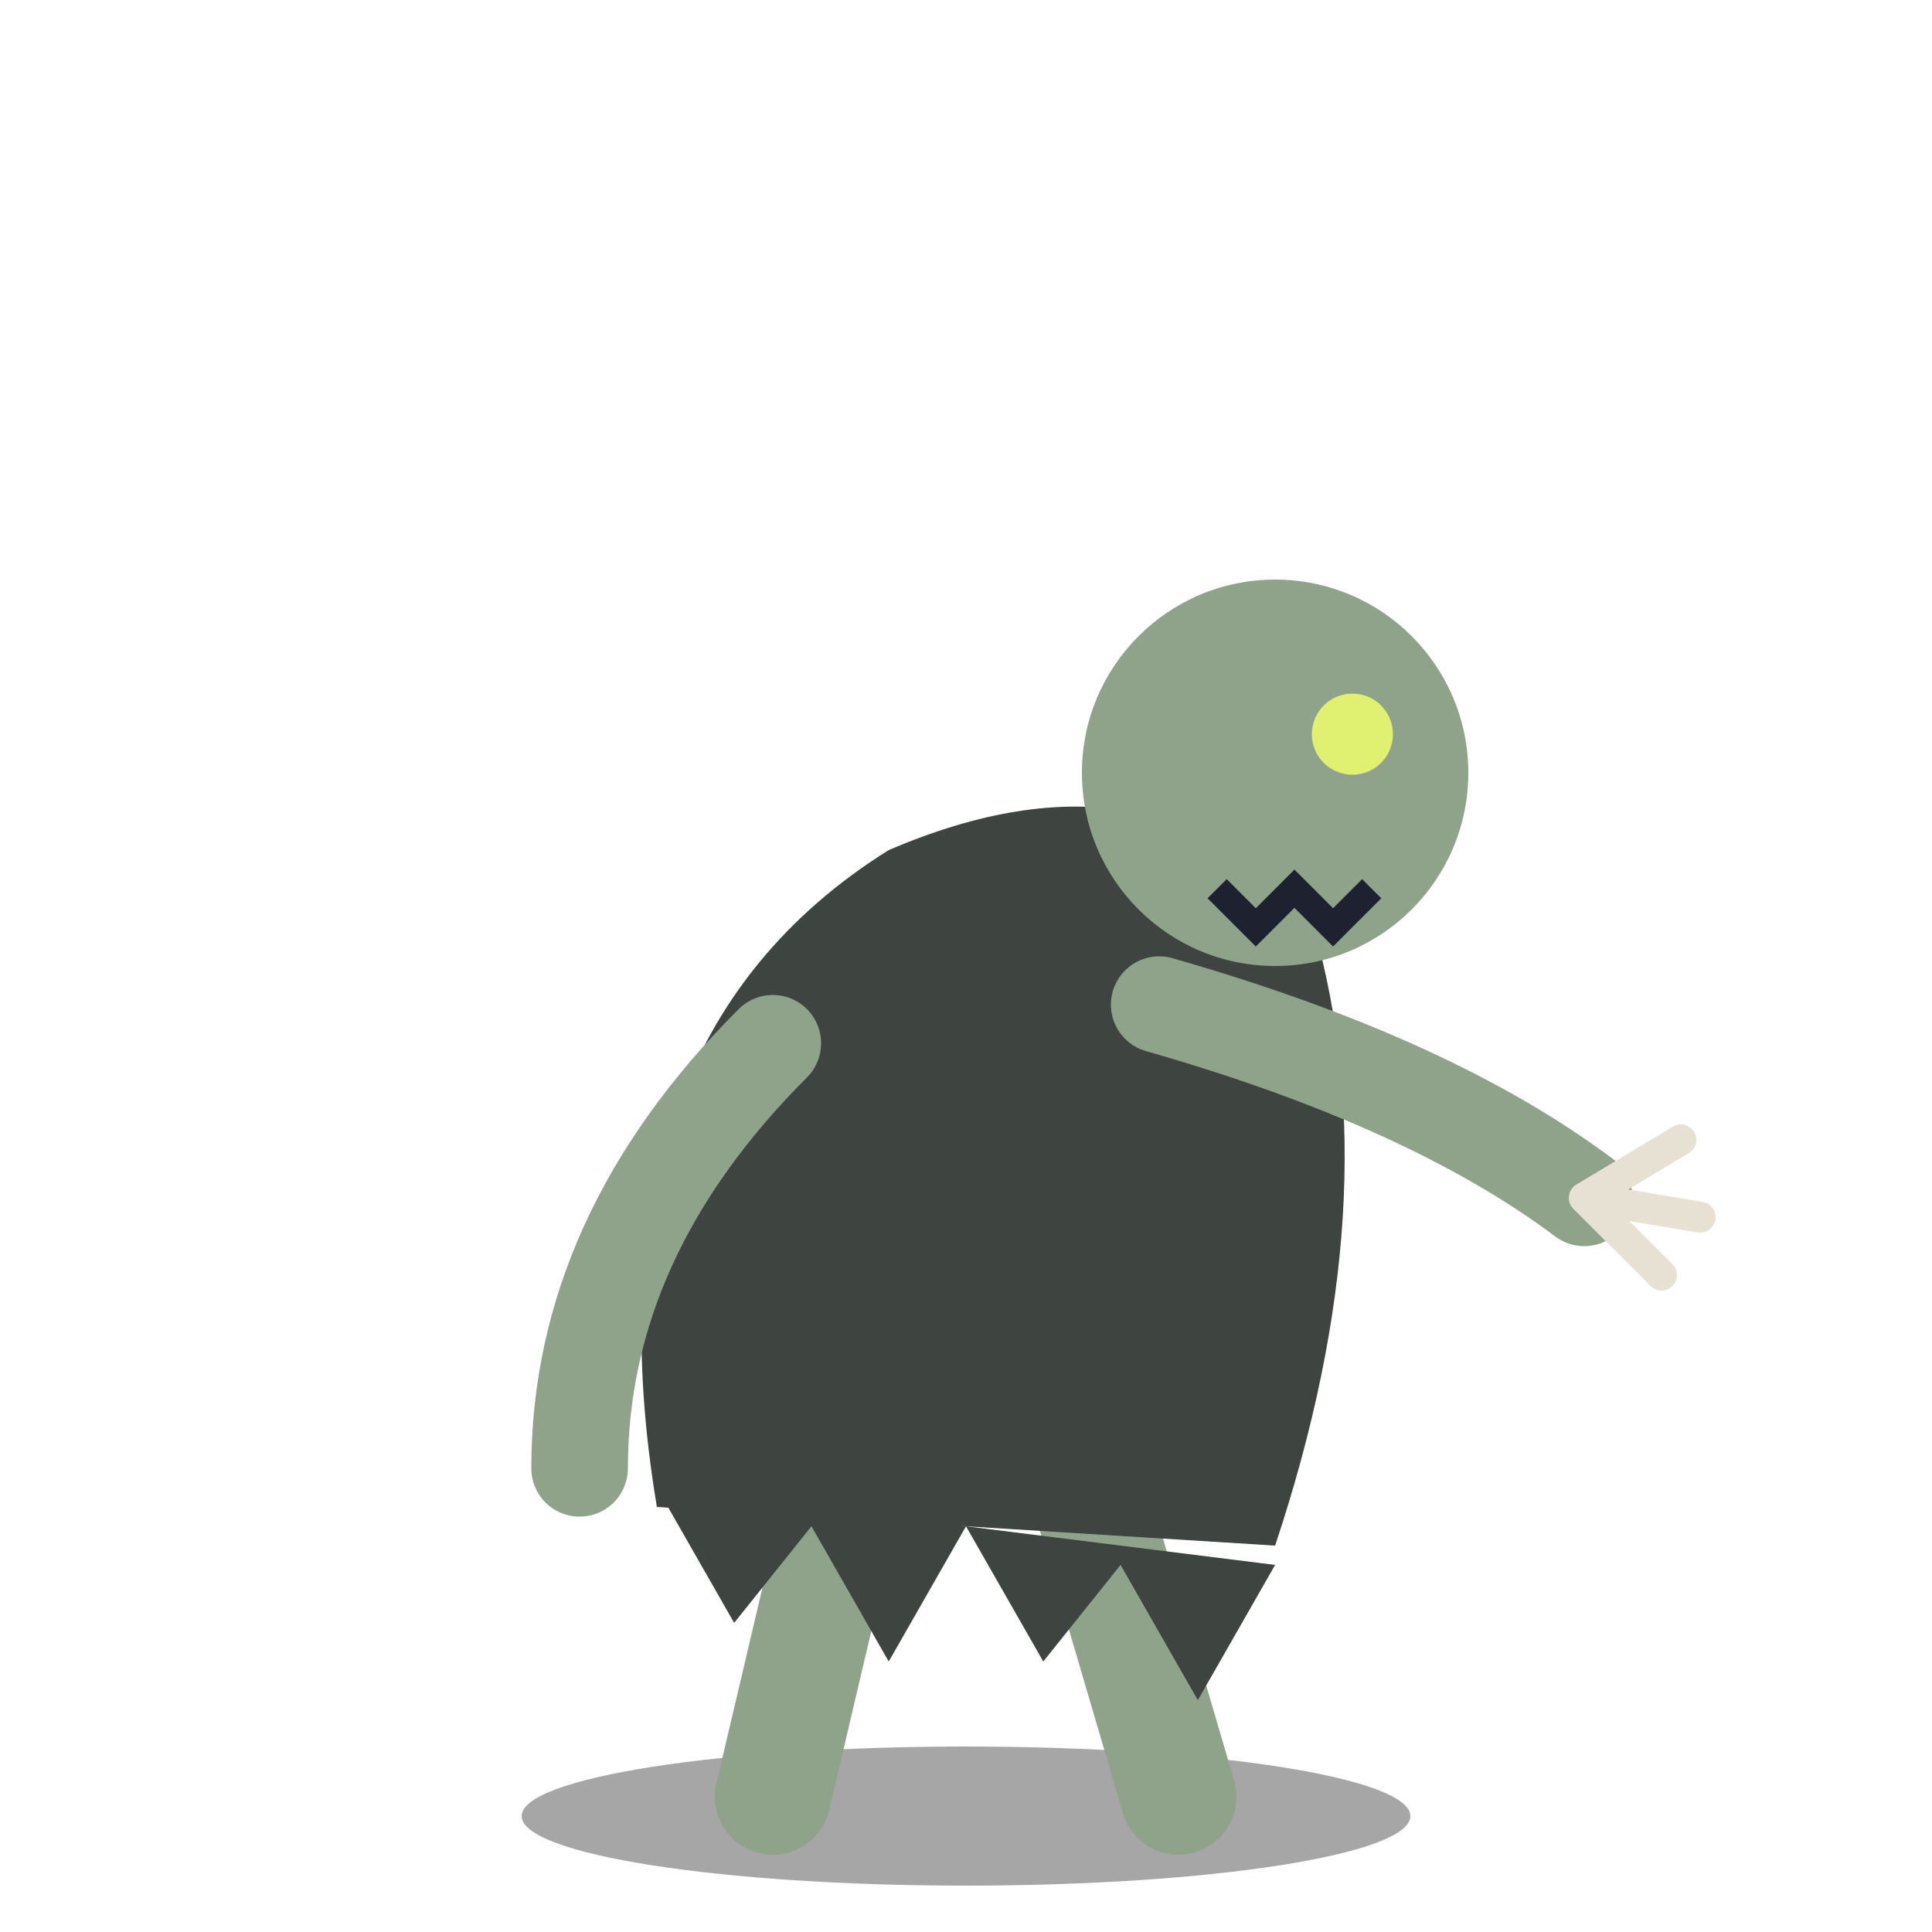
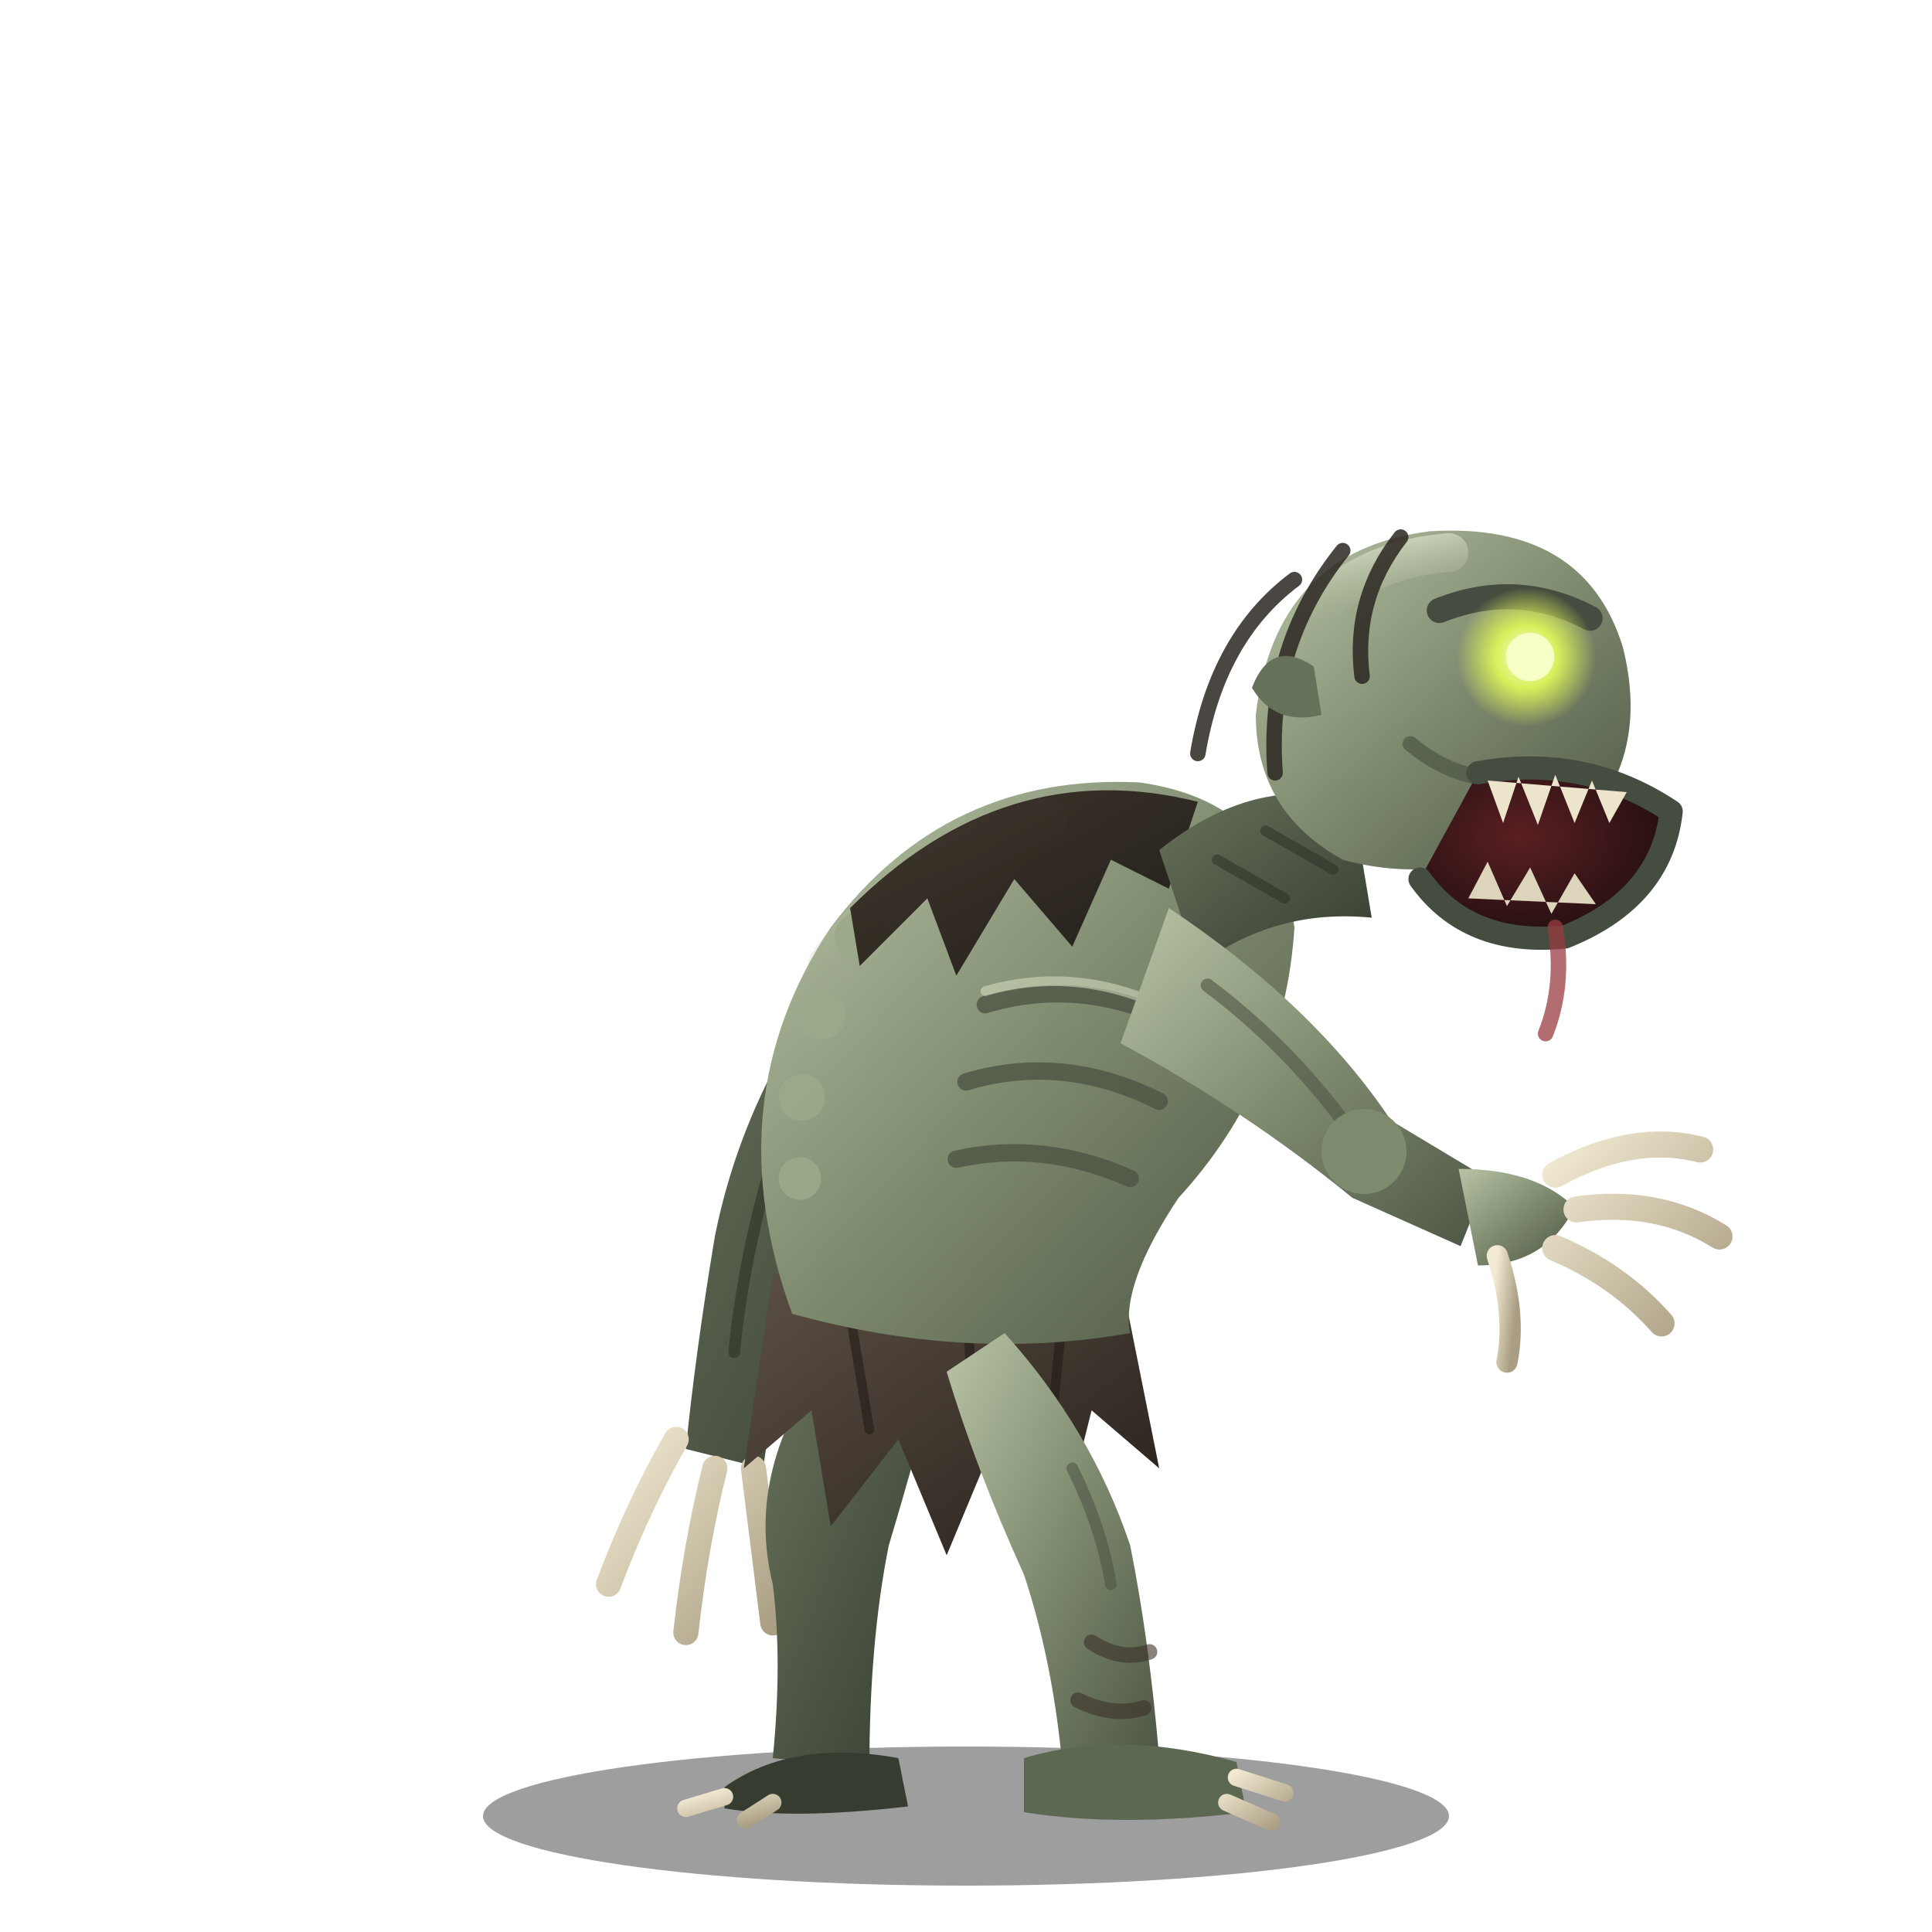
<svg xmlns="http://www.w3.org/2000/svg" viewBox="0 0 100 100" width="512" height="512">
-   <ellipse cx="50" cy="94" rx="23" ry="3.6" fill="#000" opacity=".35" />
-   <path d="M44 76 L40 93 M56 76 L61 93" stroke="#8fa38a" stroke-width="6" stroke-linecap="round" />
-   <path d="M34 78 Q30 54 46 44 Q60 38 68 48 Q72 62 66 80 Z" fill="#3e4440" />
-   <path d="M34 77 l4 7 l4 -5 l4 7 l4 -7 l4 7 l4 -5 l4 7 l4 -7" fill="#3e4440" />
-   <path d="M40 54 Q30 64 30 76" stroke="#8fa38a" stroke-width="5" fill="none" stroke-linecap="round" />
-   <circle cx="66" cy="40" r="10" fill="#8fa38a" />
-   <path d="M58 33 q-4 6 -2 12 M62 31 q-3 6 -1 12" stroke="none" stroke-width="1.6" fill="none" />
-   <circle cx="70" cy="38" r="2.1" fill="#e0f070" />
-   <path d="M63 46 l2 2 l2 -2 l2 2 l2 -2" stroke="#1d2130" stroke-width="1.4" fill="none" />
-   <path d="M60 52 Q74 56 82 62" stroke="#8fa38a" stroke-width="5" fill="none" stroke-linecap="round" />
-   <path d="M82 62 l5 -3 M82 62 l6 1 M82 62 l4 4" stroke="#e6e1d3" stroke-width="1.6" stroke-linecap="round" />
+   <defs>
+     <linearGradient id="cg-skin" x1="0" y1="0" x2="1" y2="1">
+       <stop offset="0" stop-color="#b9c4a6" />
+       <stop offset=".5" stop-color="#7f8b6f" />
+       <stop offset="1" stop-color="#4c5543" />
+     </linearGradient>
+     <linearGradient id="cg-skinD" x1="0" y1="0" x2="1" y2="1">
+       <stop offset="0" stop-color="#66715a" />
+       <stop offset="1" stop-color="#363d30" />
+     </linearGradient>
+     <linearGradient id="cg-skinH" x1="0" y1="0" x2=".4" y2="1">
+       <stop offset="0" stop-color="#dfe6cc" />
+       <stop offset="1" stop-color="#9aa686" stop-opacity="0" />
+     </linearGradient>
+     <linearGradient id="cg-rag" x1="0" y1="0" x2="1" y2="1">
+       <stop offset="0" stop-color="#5e5246" />
+       <stop offset=".55" stop-color="#3f362e" />
+       <stop offset="1" stop-color="#26201b" />
+     </linearGradient>
+     <linearGradient id="cg-ragD" x1="0" y1="0" x2="1" y2="1">
+       <stop offset="0" stop-color="#3a3129" />
+       <stop offset="1" stop-color="#1e1915" />
+     </linearGradient>
+     <linearGradient id="cg-nail" x1="0" y1="0" x2="1" y2="1">
+       <stop offset="0" stop-color="#f2ead2" />
+       <stop offset="1" stop-color="#a99e82" />
+     </linearGradient>
+     <radialGradient id="cg-eye" cx=".5" cy=".5" r=".5">
+       <stop offset="0" stop-color="#fbffd6" />
+       <stop offset=".45" stop-color="#d9ef5a" />
+       <stop offset="1" stop-color="#d9ef5a" stop-opacity="0" />
+     </radialGradient>
+     <radialGradient id="cg-maw" cx=".4" cy=".4" r=".7">
+       <stop offset="0" stop-color="#5a1f22" />
+       <stop offset="1" stop-color="#1c0d0e" />
+     </radialGradient>
+   </defs>
+   <ellipse cx="50" cy="94" rx="25" ry="3.6" fill="#000" opacity=".38" />
+   <g stroke-linejoin="round" stroke-linecap="round">
+     <path d="M47 46 Q39 54 37 64 Q36 70 35.5 75 L39.5 76 Q40.5 69 42.5 63 Q45.5 55 51 50 Z" fill="url(#cg-skinD)" />
+     <path d="M40 60 Q38.5 65 38 70" stroke="#2c3226" stroke-width=".6" fill="none" opacity=".6" />
+     <path d="M35 74.5 Q33 78 31.5 82 M37 76 Q36 80 35.5 84.5 M39 76 Q39.5 80 40 84" stroke="url(#cg-nail)" stroke-width="1.3" fill="none" />
+     <path d="M43 70 Q38.5 76 40 82 Q40.5 86 40 91 L45 91.5 Q45 85 46 80 Q47.5 75 48.5 71 Z" fill="url(#cg-skinD)" />
+     <path d="M37.5 92.5 Q41 90 46.5 91 L47 93.5 Q41 94.2 37.5 93.6 Z" fill="#363d30" />
+     <path d="M37.5 93 L35.5 93.6 M40 93.3 L38.6 94.2" stroke="url(#cg-nail)" stroke-width=".9" />
+     <path d="M40 66 Q48 63 58 66 L60 76 L56.5 73 L55 79 L51.5 74.5 L49 80.5 L46.5 74.5 L43 79 L42 73 L38.5 76 Z" fill="url(#cg-rag)" />
+     <path d="M44 68 L45 74 M50 67.5 L50.5 74 M55 68 L54.5 73" stroke="#211b16" stroke-width=".5" opacity=".6" />
+     <path d="M41 68 Q37 57 43 48 Q49 40 59 40.5 Q66 41.5 67 48 Q66.5 56 61 62 Q58 66.5 58.5 69 Q50 70.5 41 68 Z" fill="url(#cg-skin)" />
+     <path d="M43 50 Q47 44.5 54 42.5" stroke="url(#cg-skinH)" stroke-width="2.4" fill="none" opacity=".75" />
+     <g fill="#9ba88a" opacity=".9">
+       <circle cx="44.5" cy="48.5" r="1.3" />
+       <circle cx="42.5" cy="52.5" r="1.3" />
+       <circle cx="41.5" cy="56.8" r="1.2" />
+       <circle cx="41.4" cy="61" r="1.1" />
+     </g>
+     <path d="M51 52 Q56 50.5 61 53 M50 56 Q55 54.5 60 57 M49.5 60 Q54 59 58.5 61" stroke="#4c5543" stroke-width=".9" fill="none" opacity=".8" />
+     <path d="M51 51.3 Q55.5 50 60 52" stroke="#d7e0c3" stroke-width=".5" fill="none" opacity=".55" />
+     <path d="M44 47 Q52 39 62 41.5 L60.5 46 L57.5 44.5 L55.5 49 L52.5 45.5 L49.5 50.5 L48 46.5 L44.5 50 Z" fill="url(#cg-ragD)" opacity=".95" />
+     <path d="M52 69 Q56.5 74 58.5 80 Q59.5 85 60 91 L55 91.5 Q54.5 86 53 81.5 Q50.5 76 49 71 Z" fill="url(#cg-skin)" />
+     <path d="M55.5 76 Q57 79 57.5 82" stroke="#4c5543" stroke-width=".6" fill="none" opacity=".6" />
+     <path d="M53 91 Q58 89.5 64 91.2 L64.5 93.8 Q58 94.6 53 93.8 Z" fill="#5d6852" />
+     <path d="M64 92 L66.5 92.8 M63.5 93.3 L65.8 94.3" stroke="url(#cg-nail)" stroke-width=".9" />
+     <path d="M60 44 Q65 40 70 41.5 L71 47.5 Q66 47 62 50 Z" fill="url(#cg-skinD)" />
+     <path d="M63 44.5 L66.5 46.5 M65.5 43 L69 45" stroke="#2c3226" stroke-width=".55" opacity=".55" />
+     <path d="M65 37 Q66 28.5 74 27.5 Q82 27 84 33.5 Q85 37.5 83.5 40.5 L80 43 Q75 46 69.5 44.5 Q65 42 65 37 Z" fill="url(#cg-skin)" />
+     <path d="M67.5 32.5 Q70 29 75 28.6" stroke="url(#cg-skinH)" stroke-width="2" fill="none" opacity=".8" />
+     <path d="M73 38.5 Q76 41 79.5 40" stroke="#4c5543" stroke-width=".8" fill="none" opacity=".7" />
+     <path d="M67 30 Q63 33 62 39 M69.5 28.5 Q65.5 33.5 66 40 M72.5 27.8 Q70 31 70.5 35" stroke="#2a2621" stroke-width=".8" fill="none" opacity=".85" />
+     <path d="M68 34.5 Q65.8 33 64.8 35.6 Q66 37.6 68.4 37" fill="#66715a" />
+     <path d="M74.5 31.6 Q78.5 30 82.3 32" stroke="#454d40" stroke-width="1.3" fill="none" />
+     <circle cx="79" cy="34" r="3.6" fill="url(#cg-eye)" />
+     <circle cx="79.2" cy="34" r="1.25" fill="#f8ffc6" />
+     <path d="M76.5 40 Q82 39 86.5 42 Q86 46.5 81 48.5 Q76 49 73.5 45.5 Z" fill="url(#cg-maw)" />
+     <path d="M76.5 40 Q82 39 86.5 42 Q86 46.5 81 48.5 Q76 49 73.5 45.5" stroke="#454d40" stroke-width="1.2" fill="none" />
+     <path d="M77 40.4 L77.8 42.6 L78.6 40.2 L79.6 42.7 L80.5 40.1 L81.5 42.6 L82.4 40.4 L83.3 42.6 L84.2 41" fill="#ece5cc" />
+     <path d="M76 46.5 L77 44.6 L78 46.9 L79.2 44.9 L80.3 47.3 L81.5 45.2 L82.6 46.8" fill="#ddd5bb" />
+     <path d="M80.5 48 Q81 51 80 53.5" stroke="#9a3b3f" stroke-width=".8" fill="none" opacity=".75" />
+     <path d="M60.5 47 Q68 52 72 58 L77 61 L75.6 64.5 L70 62 Q64.5 57.5 58 54 Z" fill="url(#cg-skin)" />
+     <path d="M62.5 51 Q66.5 54 69.5 58" stroke="#4c5543" stroke-width=".7" fill="none" opacity=".6" />
+     <circle cx="70.6" cy="59.6" r="2.2" fill="#7f8b6f" />
+     <path d="M75.5 60.5 Q79.5 60.5 81.5 62.5 Q80 65.5 76.5 65.5 Z" fill="url(#cg-skin)" />
+     <path d="M80.5 60.8 Q84.5 58.6 88 59.5 M81.6 62.6 Q85.8 62 89 64 M80.5 64.6 Q83.8 66 86 68.5" stroke="url(#cg-nail)" stroke-width="1.35" fill="none" />
+     <path d="M77.5 65 Q78.5 68 78 70.5" stroke="url(#cg-nail)" stroke-width="1.1" fill="none" />
+     <path d="M56.5 85 q1.5 1 3 .5 M55.8 88 q1.8 .9 3.4 .4" stroke="#3a3128" stroke-width=".8" opacity=".6" />
+   </g>
</svg>
